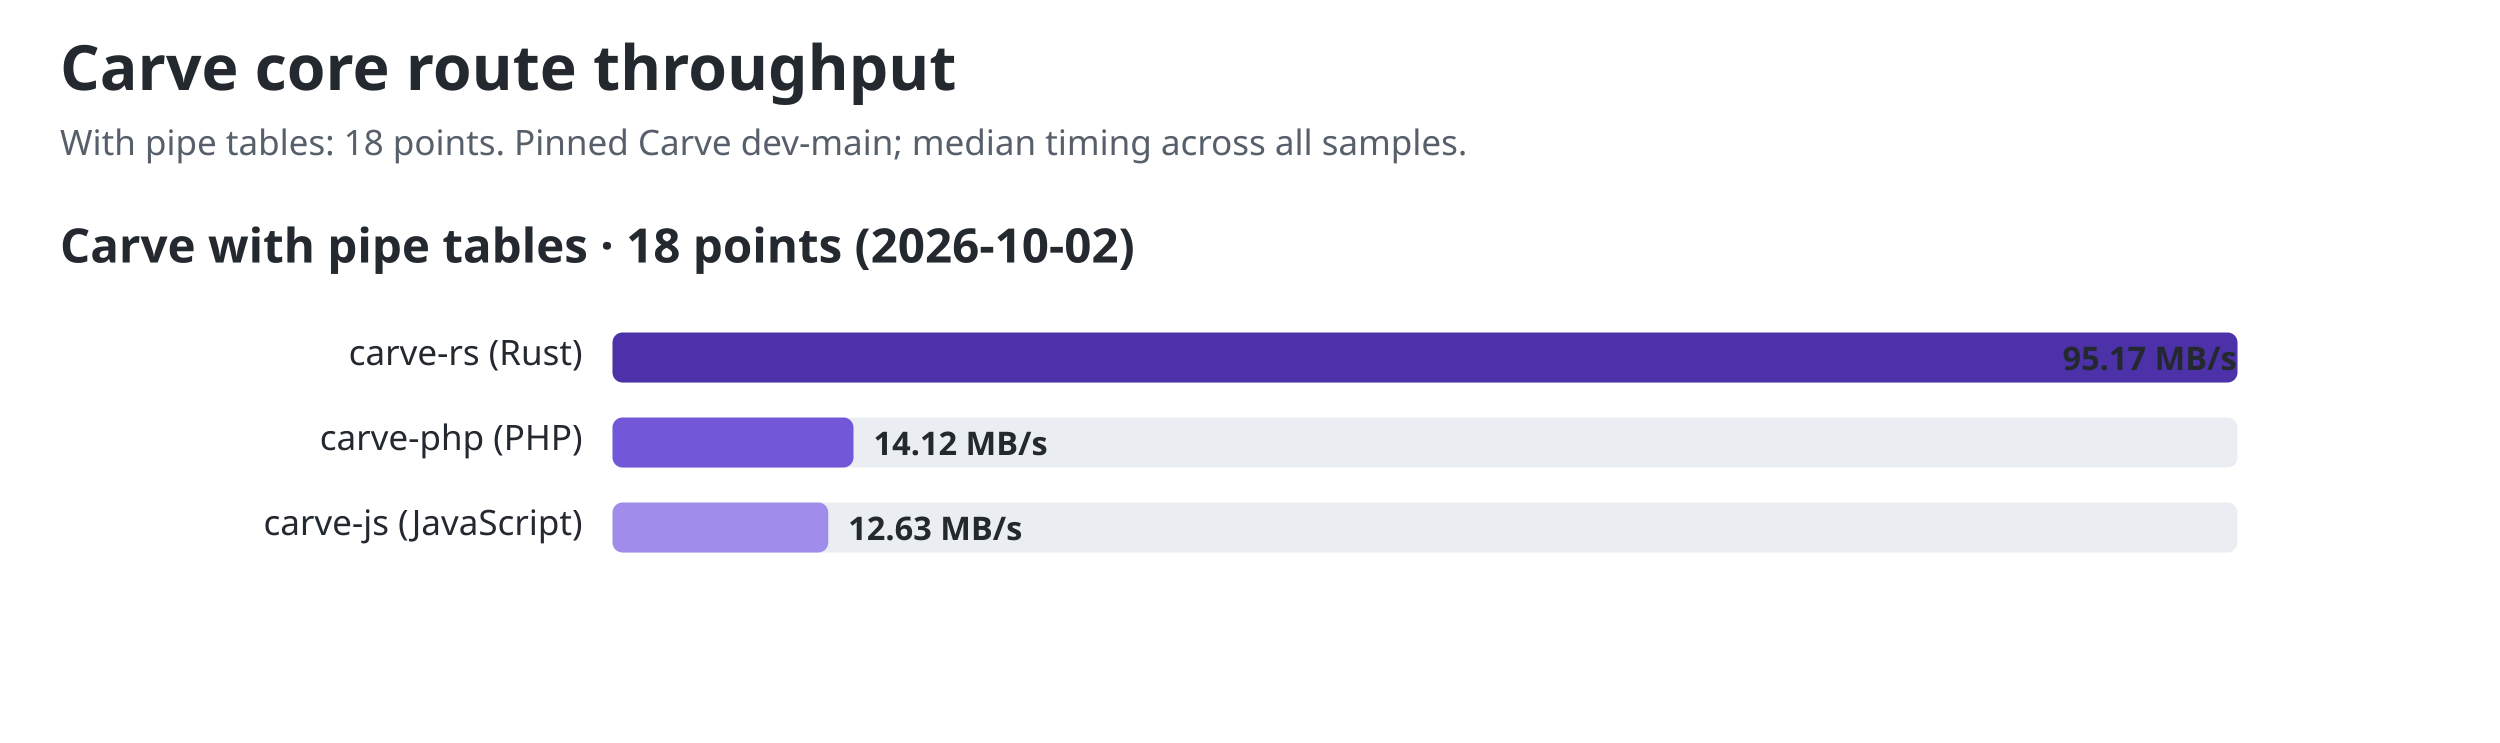
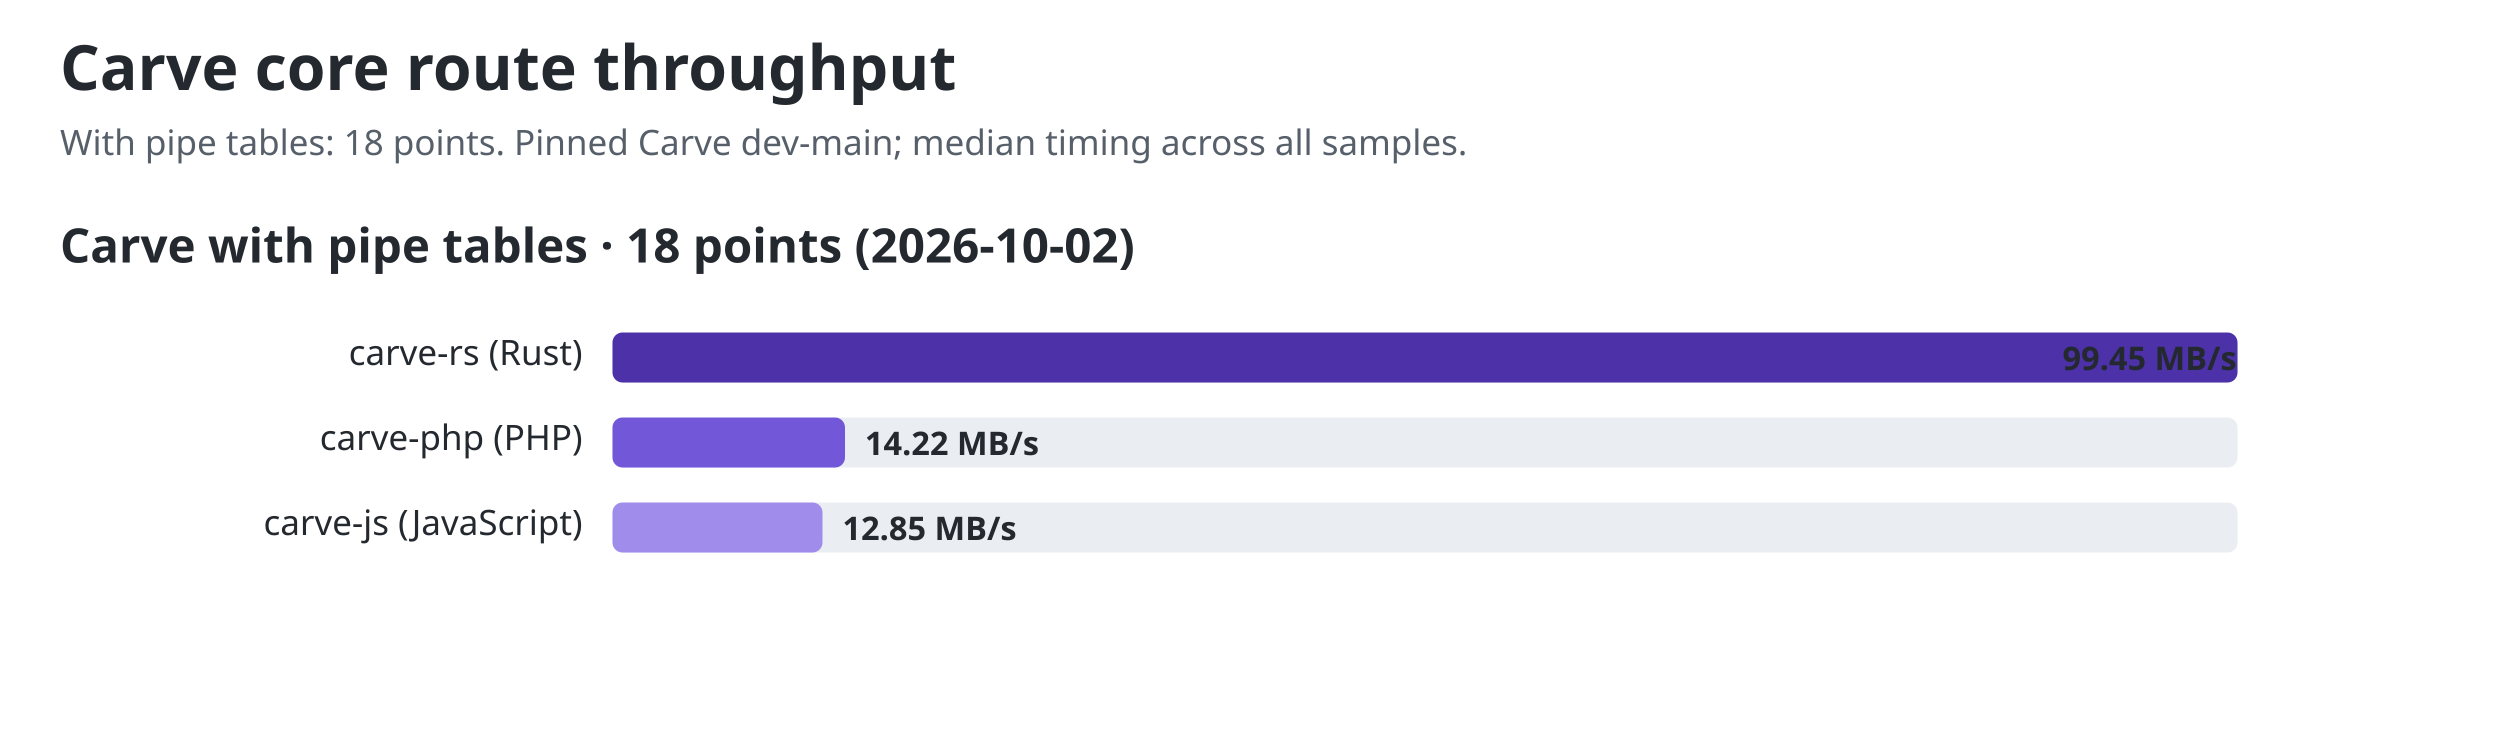
<svg xmlns="http://www.w3.org/2000/svg" width="1000" height="297" viewBox="0 0 1000 297" role="img" aria-labelledby="title desc">
  <style>text{font-family:ui-sans-serif,system-ui,sans-serif;fill:#24292f}.title{font-size:25px;font-weight:700}.sub{font-size:14px;fill:#57606a}.group{font-size:19px;font-weight:650}.label{font-size:14px}.value{font-size:13px;font-weight:650;fill:#24292f}.track{fill:#eaeef2}@media(prefers-color-scheme:dark){text,.value{fill:#f0f6fc}.sub{fill:#8c959f}.track{fill:#30363d}}</style>
  <text id="chart-title" class="title" x="24" y="36">Carve core route throughput</text>
  <text class="sub" x="24" y="62">With pipe tables: 18 points. Pinned Carve dev-main; median timing across all samples.</text>
  <text class="group" x="24" y="105">Carve with pipe tables · 18 points (2026-10-02)</text>
  <text class="label" x="233" y="146" text-anchor="end">carve-rs (Rust)</text>
  <rect class="track" x="245" y="133" width="650" height="20" rx="4" />
  <rect x="245" y="133" width="650.0" height="20" rx="4" fill="#4c31a8" />
-   <text class="value" x="825" y="148">95.17 MB/s</text>
+   <text class="value" x="825" y="148">99.45 MB/s</text>
  <text class="label" x="233" y="180" text-anchor="end">carve-php (PHP)</text>
  <rect class="track" x="245" y="167" width="650" height="20" rx="4" />
-   <rect x="245" y="167" width="96.4" height="20" rx="4" fill="#7357d9" />
-   <text class="value" x="349.406" y="182">14.12 MB/s</text>
+   <rect x="245" y="167" width="93.0" height="20" rx="4" fill="#7357d9" />
+   <text class="value" x="345.954" y="182">14.22 MB/s</text>
  <text class="label" x="233" y="214" text-anchor="end">carve-js (JavaScript)</text>
  <rect class="track" x="245" y="201" width="650" height="20" rx="4" />
-   <rect x="245" y="201" width="86.3" height="20" rx="4" fill="#a08ceb" />
-   <text class="value" x="339.275" y="216">12.63 MB/s</text>
+   <rect x="245" y="201" width="84.0" height="20" rx="4" fill="#a08ceb" />
+   <text class="value" x="336.978" y="216">12.85 MB/s</text>
</svg>
